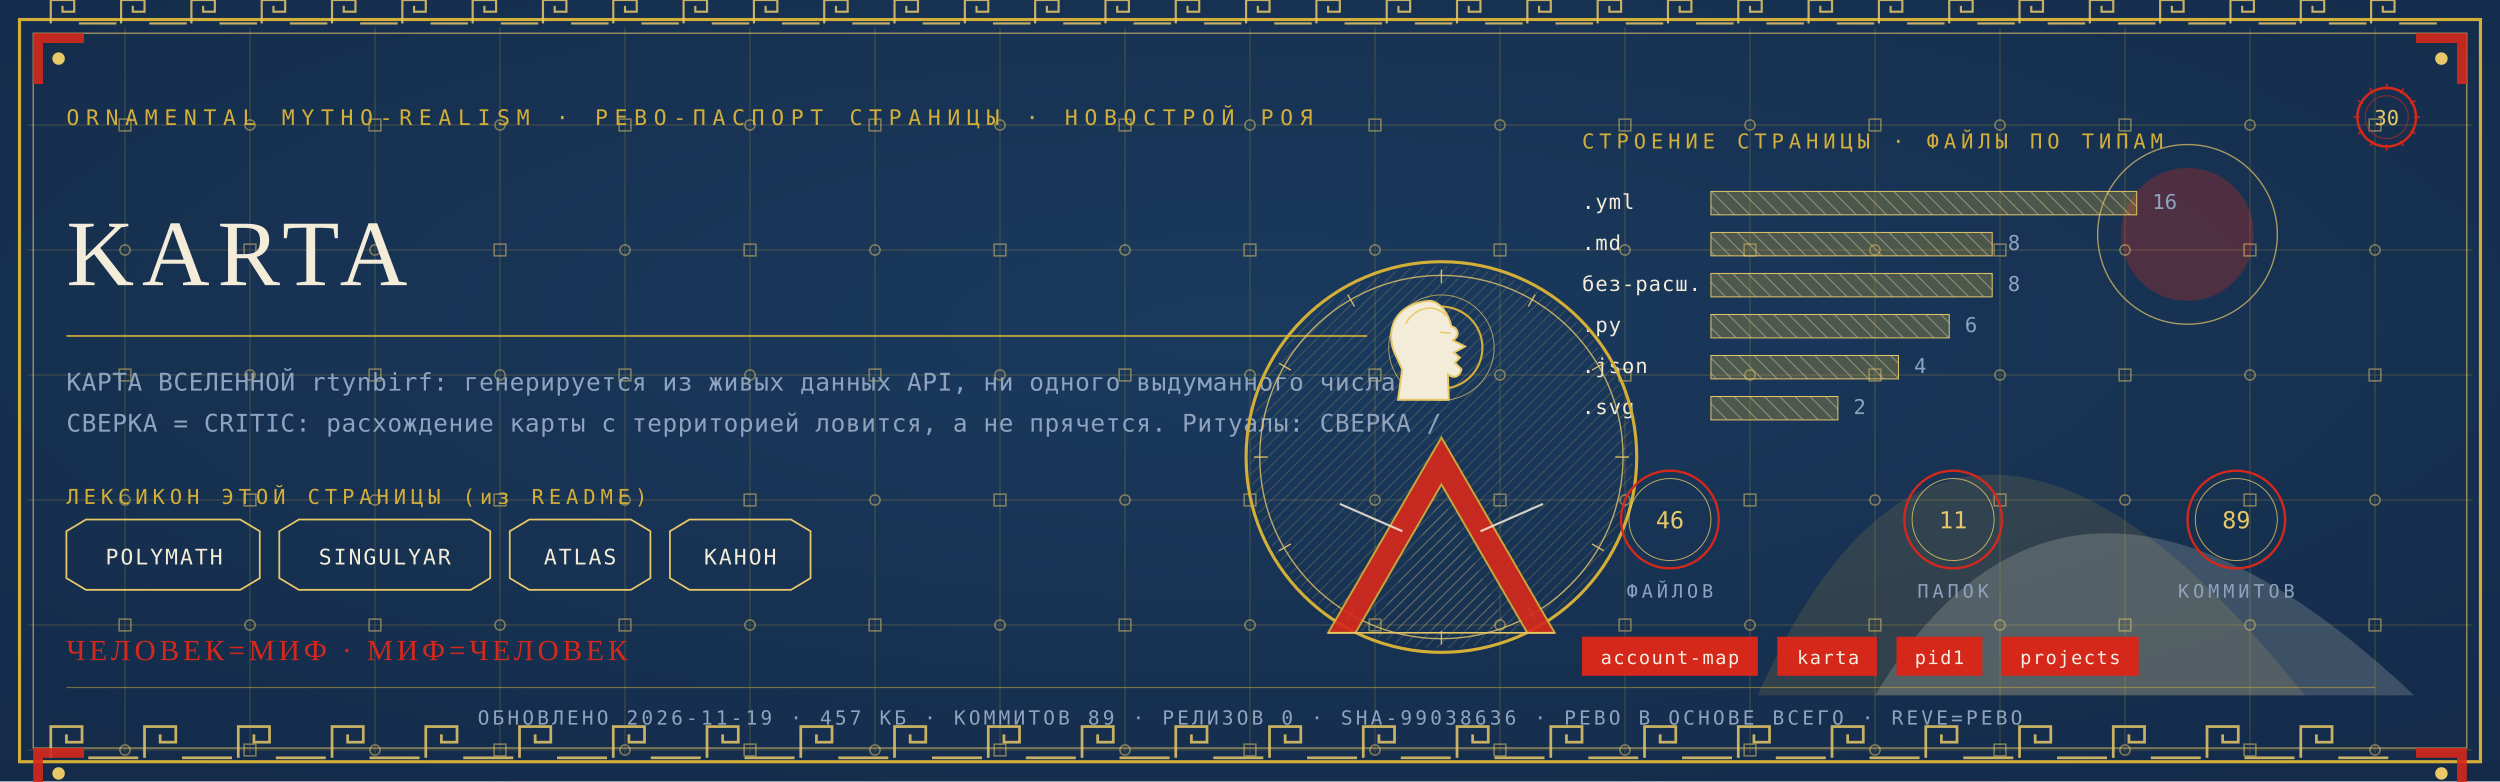
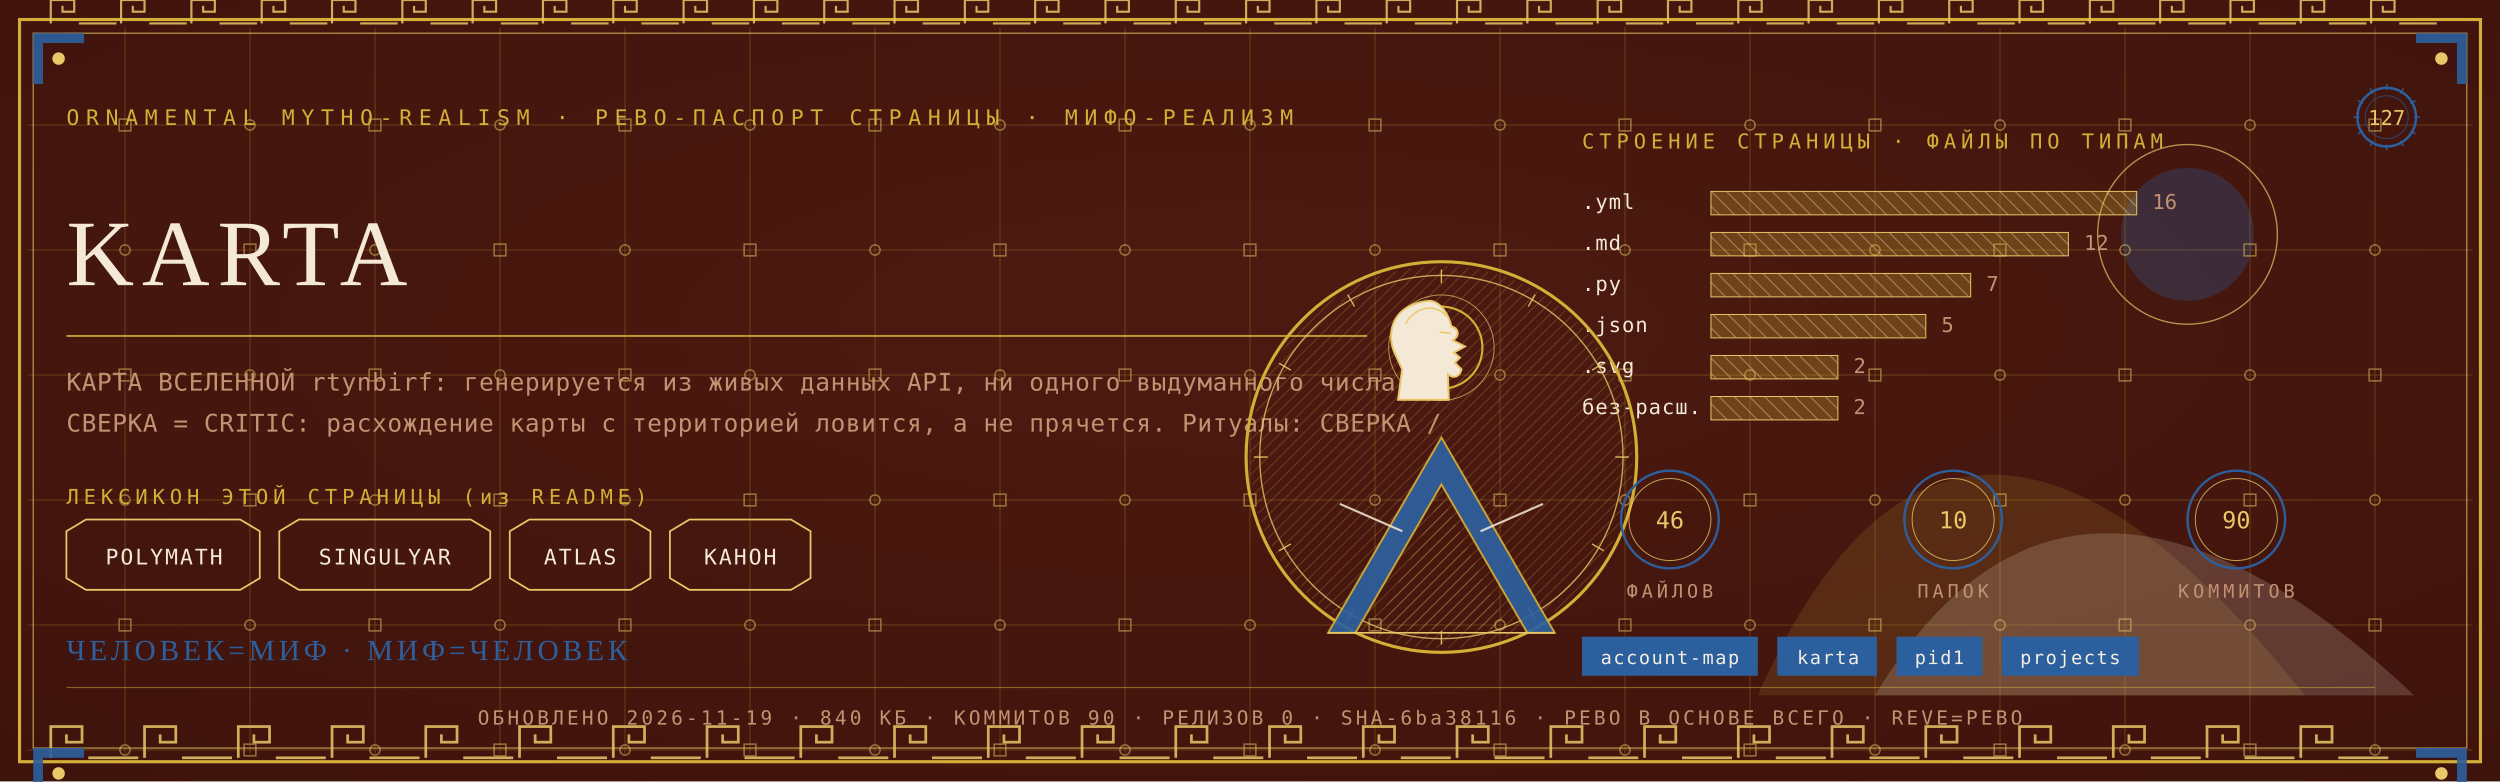
<svg xmlns="http://www.w3.org/2000/svg" viewBox="0 0 1280 400" width="1280" height="400">
  <defs>
-     <radialGradient id="rp30" cx="0.5" cy="0.42" r="1.1">
-       <stop offset="0" stop-color="#1B3B5F" />
-       <stop offset="1" stop-color="#10243E" />
+     <radialGradient id="rp127" cx="0.5" cy="0.42" r="1.1">
+       <stop offset="0" stop-color="#4E1A10" />
+       <stop offset="1" stop-color="#38100A" />
    </radialGradient>
    <pattern id="hatchm" width="4.2" height="4.2" patternUnits="userSpaceOnUse" patternTransform="rotate(45)">
      <rect width="4.2" height="4.2" fill="none" />
      <line x1="0" y1="0" x2="0" y2="4.2" stroke="#E8C868" stroke-width="0.5" />
    </pattern>
    <pattern id="hatchv" width="5.5" height="5.5" patternUnits="userSpaceOnUse" patternTransform="rotate(-45)">
      <rect width="5.5" height="5.5" fill="none" />
-       <line x1="0" y1="0" x2="0" y2="5.5" stroke="#F3ECD9" stroke-width="0.5" />
+       <line x1="0" y1="0" x2="0" y2="5.5" stroke="#F4E9D6" stroke-width="0.5" />
    </pattern>
  </defs>
-   <rect width="1280" height="400" fill="#10243E" />
-   <rect width="1280" height="400" fill="url(#rp30)" opacity="0.94" />
+   <rect width="1280" height="400" fill="#38100A" />
+   <rect width="1280" height="400" fill="url(#rp127)" opacity="0.94" />
  <path d="M 900 356 Q 1000 130 1180 356 Z" fill="#D4AF37" opacity="0.14" />
-   <path d="M 960 356 Q 1060 190 1236 356 Z" fill="#F3ECD9" opacity="0.18" />
-   <circle cx="1120" cy="120" r="34" fill="#D5281B" opacity="0.30" />
+   <path d="M 960 356 Q 1060 190 1236 356 Z" fill="#F4E9D6" opacity="0.18" />
+   <circle cx="1120" cy="120" r="34" fill="#2C5F9E" opacity="0.30" />
  <circle cx="1120" cy="120" r="46" fill="none" stroke="#E8C868" stroke-width="0.7" opacity="0.7" />
  <g stroke="#D4AF37" stroke-width="0.45" opacity="0.30">
    <line x1="64" y1="14" x2="64" y2="386" />
    <line x1="128" y1="14" x2="128" y2="386" />
    <line x1="192" y1="14" x2="192" y2="386" />
    <line x1="256" y1="14" x2="256" y2="386" />
    <line x1="320" y1="14" x2="320" y2="386" />
    <line x1="384" y1="14" x2="384" y2="386" />
    <line x1="448" y1="14" x2="448" y2="386" />
    <line x1="512" y1="14" x2="512" y2="386" />
    <line x1="576" y1="14" x2="576" y2="386" />
    <line x1="640" y1="14" x2="640" y2="386" />
    <line x1="704" y1="14" x2="704" y2="386" />
    <line x1="768" y1="14" x2="768" y2="386" />
    <line x1="832" y1="14" x2="832" y2="386" />
    <line x1="896" y1="14" x2="896" y2="386" />
    <line x1="960" y1="14" x2="960" y2="386" />
    <line x1="1024" y1="14" x2="1024" y2="386" />
    <line x1="1088" y1="14" x2="1088" y2="386" />
    <line x1="1152" y1="14" x2="1152" y2="386" />
    <line x1="1216" y1="14" x2="1216" y2="386" />
    <line x1="14" y1="64" x2="1266" y2="64" />
    <line x1="14" y1="128" x2="1266" y2="128" />
    <line x1="14" y1="192" x2="1266" y2="192" />
    <line x1="14" y1="256" x2="1266" y2="256" />
    <line x1="14" y1="320" x2="1266" y2="320" />
    <line x1="14" y1="384" x2="1266" y2="384" />
  </g>
  <g fill="none" stroke="#E8C868" stroke-width="0.8" opacity="0.5">
    <rect x="61" y="61" width="6" height="6" />
    <circle cx="64" cy="128" r="2.6" />
    <rect x="61" y="189" width="6" height="6" />
    <circle cx="64" cy="256" r="2.6" />
    <rect x="61" y="317" width="6" height="6" />
    <circle cx="64" cy="384" r="2.6" />
    <circle cx="128" cy="64" r="2.6" />
    <rect x="125" y="125" width="6" height="6" />
    <circle cx="128" cy="192" r="2.6" />
    <rect x="125" y="253" width="6" height="6" />
    <circle cx="128" cy="320" r="2.6" />
    <rect x="125" y="381" width="6" height="6" />
    <rect x="189" y="61" width="6" height="6" />
    <circle cx="192" cy="128" r="2.6" />
    <rect x="189" y="189" width="6" height="6" />
    <circle cx="192" cy="256" r="2.6" />
    <rect x="189" y="317" width="6" height="6" />
    <circle cx="192" cy="384" r="2.6" />
    <circle cx="256" cy="64" r="2.6" />
    <rect x="253" y="125" width="6" height="6" />
    <circle cx="256" cy="192" r="2.6" />
    <rect x="253" y="253" width="6" height="6" />
    <circle cx="256" cy="320" r="2.6" />
    <rect x="253" y="381" width="6" height="6" />
    <rect x="317" y="61" width="6" height="6" />
    <circle cx="320" cy="128" r="2.6" />
    <rect x="317" y="189" width="6" height="6" />
    <circle cx="320" cy="256" r="2.6" />
    <rect x="317" y="317" width="6" height="6" />
    <circle cx="320" cy="384" r="2.6" />
    <circle cx="384" cy="64" r="2.6" />
    <rect x="381" y="125" width="6" height="6" />
    <circle cx="384" cy="192" r="2.6" />
    <rect x="381" y="253" width="6" height="6" />
    <circle cx="384" cy="320" r="2.6" />
    <rect x="381" y="381" width="6" height="6" />
    <rect x="445" y="61" width="6" height="6" />
    <circle cx="448" cy="128" r="2.6" />
    <rect x="445" y="189" width="6" height="6" />
    <circle cx="448" cy="256" r="2.6" />
    <rect x="445" y="317" width="6" height="6" />
    <circle cx="448" cy="384" r="2.6" />
    <circle cx="512" cy="64" r="2.6" />
    <rect x="509" y="125" width="6" height="6" />
    <circle cx="512" cy="192" r="2.6" />
    <rect x="509" y="253" width="6" height="6" />
    <circle cx="512" cy="320" r="2.6" />
    <rect x="509" y="381" width="6" height="6" />
    <rect x="573" y="61" width="6" height="6" />
    <circle cx="576" cy="128" r="2.6" />
    <rect x="573" y="189" width="6" height="6" />
    <circle cx="576" cy="256" r="2.6" />
    <rect x="573" y="317" width="6" height="6" />
    <circle cx="576" cy="384" r="2.6" />
    <circle cx="640" cy="64" r="2.6" />
    <rect x="637" y="125" width="6" height="6" />
    <circle cx="640" cy="192" r="2.6" />
    <rect x="637" y="253" width="6" height="6" />
    <circle cx="640" cy="320" r="2.6" />
    <rect x="637" y="381" width="6" height="6" />
    <rect x="701" y="61" width="6" height="6" />
    <circle cx="704" cy="128" r="2.6" />
    <rect x="701" y="189" width="6" height="6" />
    <circle cx="704" cy="256" r="2.6" />
    <rect x="701" y="317" width="6" height="6" />
    <circle cx="704" cy="384" r="2.6" />
    <circle cx="768" cy="64" r="2.6" />
    <rect x="765" y="125" width="6" height="6" />
    <circle cx="768" cy="192" r="2.6" />
    <rect x="765" y="253" width="6" height="6" />
    <circle cx="768" cy="320" r="2.6" />
    <rect x="765" y="381" width="6" height="6" />
    <rect x="829" y="61" width="6" height="6" />
    <circle cx="832" cy="128" r="2.6" />
    <rect x="829" y="189" width="6" height="6" />
    <circle cx="832" cy="256" r="2.6" />
    <rect x="829" y="317" width="6" height="6" />
    <circle cx="832" cy="384" r="2.6" />
    <circle cx="896" cy="64" r="2.6" />
    <rect x="893" y="125" width="6" height="6" />
    <circle cx="896" cy="192" r="2.6" />
    <rect x="893" y="253" width="6" height="6" />
    <circle cx="896" cy="320" r="2.6" />
    <rect x="893" y="381" width="6" height="6" />
    <rect x="957" y="61" width="6" height="6" />
    <circle cx="960" cy="128" r="2.6" />
    <rect x="957" y="189" width="6" height="6" />
    <circle cx="960" cy="256" r="2.6" />
    <rect x="957" y="317" width="6" height="6" />
    <circle cx="960" cy="384" r="2.6" />
    <circle cx="1024" cy="64" r="2.6" />
    <rect x="1021" y="125" width="6" height="6" />
    <circle cx="1024" cy="192" r="2.6" />
    <rect x="1021" y="253" width="6" height="6" />
    <circle cx="1024" cy="320" r="2.6" />
    <rect x="1021" y="381" width="6" height="6" />
    <rect x="1085" y="61" width="6" height="6" />
    <circle cx="1088" cy="128" r="2.6" />
    <rect x="1085" y="189" width="6" height="6" />
    <circle cx="1088" cy="256" r="2.6" />
    <rect x="1085" y="317" width="6" height="6" />
    <circle cx="1088" cy="384" r="2.6" />
    <circle cx="1152" cy="64" r="2.6" />
    <rect x="1149" y="125" width="6" height="6" />
    <circle cx="1152" cy="192" r="2.6" />
    <rect x="1149" y="253" width="6" height="6" />
    <circle cx="1152" cy="320" r="2.6" />
    <rect x="1149" y="381" width="6" height="6" />
    <rect x="1213" y="61" width="6" height="6" />
    <circle cx="1216" cy="128" r="2.6" />
    <rect x="1213" y="189" width="6" height="6" />
    <circle cx="1216" cy="256" r="2.6" />
    <rect x="1213" y="317" width="6" height="6" />
    <circle cx="1216" cy="384" r="2.6" />
  </g>
  <rect x="10" y="10" width="1260" height="380" fill="none" stroke="#D4AF37" stroke-width="1.6" />
  <rect x="17" y="17" width="1246" height="366" fill="none" stroke="#E8C868" stroke-width="0.6" opacity="0.75" />
  <g fill="none" stroke="#E8C868" stroke-width="1.4" opacity="0.85">
    <path d="M 26 388 L 26 372 L 42 372 L 42 380.0 L 34.0 380.0 L 34.0 376.0" />
    <line x1="45.2" y1="388" x2="70.8" y2="388" />
    <path d="M 74 388 L 74 372 L 90 372 L 90 380.0 L 82.0 380.0 L 82.0 376.0" />
    <line x1="93.2" y1="388" x2="118.8" y2="388" />
    <path d="M 122 388 L 122 372 L 138 372 L 138 380.0 L 130.0 380.0 L 130.0 376.0" />
    <line x1="141.2" y1="388" x2="166.8" y2="388" />
    <path d="M 170 388 L 170 372 L 186 372 L 186 380.0 L 178.0 380.0 L 178.0 376.0" />
    <line x1="189.2" y1="388" x2="214.8" y2="388" />
    <path d="M 218 388 L 218 372 L 234 372 L 234 380.0 L 226.0 380.0 L 226.0 376.0" />
    <line x1="237.2" y1="388" x2="262.8" y2="388" />
    <path d="M 266 388 L 266 372 L 282 372 L 282 380.0 L 274.0 380.0 L 274.0 376.0" />
    <line x1="285.2" y1="388" x2="310.8" y2="388" />
    <path d="M 314 388 L 314 372 L 330 372 L 330 380.0 L 322.0 380.0 L 322.0 376.0" />
    <line x1="333.2" y1="388" x2="358.8" y2="388" />
    <path d="M 362 388 L 362 372 L 378 372 L 378 380.0 L 370.0 380.0 L 370.0 376.0" />
    <line x1="381.2" y1="388" x2="406.8" y2="388" />
    <path d="M 410 388 L 410 372 L 426 372 L 426 380.0 L 418.0 380.0 L 418.0 376.0" />
    <line x1="429.2" y1="388" x2="454.8" y2="388" />
    <path d="M 458 388 L 458 372 L 474 372 L 474 380.0 L 466.0 380.0 L 466.0 376.0" />
    <line x1="477.2" y1="388" x2="502.8" y2="388" />
    <path d="M 506 388 L 506 372 L 522 372 L 522 380.0 L 514.0 380.0 L 514.0 376.0" />
    <line x1="525.2" y1="388" x2="550.8" y2="388" />
    <path d="M 554 388 L 554 372 L 570 372 L 570 380.0 L 562.0 380.0 L 562.0 376.0" />
    <line x1="573.2" y1="388" x2="598.8" y2="388" />
    <path d="M 602 388 L 602 372 L 618 372 L 618 380.0 L 610.0 380.0 L 610.0 376.0" />
    <line x1="621.2" y1="388" x2="646.8" y2="388" />
    <path d="M 650 388 L 650 372 L 666 372 L 666 380.0 L 658.0 380.0 L 658.0 376.0" />
    <line x1="669.2" y1="388" x2="694.8" y2="388" />
    <path d="M 698 388 L 698 372 L 714 372 L 714 380.0 L 706.0 380.0 L 706.0 376.0" />
    <line x1="717.2" y1="388" x2="742.8" y2="388" />
    <path d="M 746 388 L 746 372 L 762 372 L 762 380.0 L 754.0 380.0 L 754.0 376.0" />
    <line x1="765.2" y1="388" x2="790.8" y2="388" />
    <path d="M 794 388 L 794 372 L 810 372 L 810 380.0 L 802.0 380.0 L 802.0 376.0" />
    <line x1="813.2" y1="388" x2="838.8" y2="388" />
    <path d="M 842 388 L 842 372 L 858 372 L 858 380.0 L 850.0 380.0 L 850.0 376.0" />
    <line x1="861.2" y1="388" x2="886.8" y2="388" />
    <path d="M 890 388 L 890 372 L 906 372 L 906 380.0 L 898.0 380.0 L 898.0 376.0" />
    <line x1="909.2" y1="388" x2="934.8" y2="388" />
    <path d="M 938 388 L 938 372 L 954 372 L 954 380.0 L 946.0 380.0 L 946.0 376.0" />
    <line x1="957.2" y1="388" x2="982.8" y2="388" />
    <path d="M 986 388 L 986 372 L 1002 372 L 1002 380.0 L 994.0 380.0 L 994.0 376.0" />
    <line x1="1005.2" y1="388" x2="1030.8" y2="388" />
    <path d="M 1034 388 L 1034 372 L 1050 372 L 1050 380.0 L 1042.0 380.0 L 1042.0 376.0" />
    <line x1="1053.2" y1="388" x2="1078.8" y2="388" />
    <path d="M 1082 388 L 1082 372 L 1098 372 L 1098 380.0 L 1090.0 380.0 L 1090.0 376.0" />
    <line x1="1101.2" y1="388" x2="1126.8" y2="388" />
    <path d="M 1130 388 L 1130 372 L 1146 372 L 1146 380.0 L 1138.0 380.0 L 1138.0 376.0" />
    <line x1="1149.2" y1="388" x2="1174.8" y2="388" />
    <path d="M 1178 388 L 1178 372 L 1194 372 L 1194 380.0 L 1186.0 380.0 L 1186.0 376.0" />
    <line x1="1197.2" y1="388" x2="1222.8" y2="388" />
  </g>
  <g fill="none" stroke="#E8C868" stroke-width="1.1" opacity="0.85">
    <path d="M 26 12 L 26 0 L 38 0 L 38 6.0 L 32.0 6.0 L 32.0 3.0" />
    <line x1="40.4" y1="12" x2="59.6" y2="12" />
    <path d="M 62 12 L 62 0 L 74 0 L 74 6.0 L 68.0 6.0 L 68.0 3.0" />
    <line x1="76.4" y1="12" x2="95.6" y2="12" />
    <path d="M 98 12 L 98 0 L 110 0 L 110 6.0 L 104.0 6.0 L 104.0 3.0" />
    <line x1="112.4" y1="12" x2="131.6" y2="12" />
    <path d="M 134 12 L 134 0 L 146 0 L 146 6.0 L 140.0 6.0 L 140.0 3.0" />
    <line x1="148.4" y1="12" x2="167.6" y2="12" />
    <path d="M 170 12 L 170 0 L 182 0 L 182 6.0 L 176.0 6.0 L 176.0 3.0" />
    <line x1="184.4" y1="12" x2="203.6" y2="12" />
    <path d="M 206 12 L 206 0 L 218 0 L 218 6.0 L 212.0 6.0 L 212.0 3.0" />
    <line x1="220.4" y1="12" x2="239.6" y2="12" />
    <path d="M 242 12 L 242 0 L 254 0 L 254 6.0 L 248.0 6.0 L 248.0 3.0" />
    <line x1="256.4" y1="12" x2="275.6" y2="12" />
    <path d="M 278 12 L 278 0 L 290 0 L 290 6.0 L 284.0 6.0 L 284.0 3.0" />
    <line x1="292.4" y1="12" x2="311.6" y2="12" />
    <path d="M 314 12 L 314 0 L 326 0 L 326 6.0 L 320.0 6.0 L 320.0 3.0" />
    <line x1="328.4" y1="12" x2="347.6" y2="12" />
    <path d="M 350 12 L 350 0 L 362 0 L 362 6.0 L 356.0 6.0 L 356.0 3.0" />
    <line x1="364.4" y1="12" x2="383.6" y2="12" />
    <path d="M 386 12 L 386 0 L 398 0 L 398 6.0 L 392.0 6.0 L 392.0 3.0" />
    <line x1="400.4" y1="12" x2="419.6" y2="12" />
    <path d="M 422 12 L 422 0 L 434 0 L 434 6.0 L 428.0 6.0 L 428.0 3.0" />
    <line x1="436.4" y1="12" x2="455.6" y2="12" />
    <path d="M 458 12 L 458 0 L 470 0 L 470 6.0 L 464.0 6.0 L 464.0 3.0" />
    <line x1="472.4" y1="12" x2="491.6" y2="12" />
    <path d="M 494 12 L 494 0 L 506 0 L 506 6.0 L 500.0 6.0 L 500.0 3.0" />
    <line x1="508.4" y1="12" x2="527.6" y2="12" />
    <path d="M 530 12 L 530 0 L 542 0 L 542 6.0 L 536.0 6.0 L 536.0 3.0" />
    <line x1="544.4" y1="12" x2="563.6" y2="12" />
    <path d="M 566 12 L 566 0 L 578 0 L 578 6.0 L 572.0 6.0 L 572.0 3.0" />
    <line x1="580.4" y1="12" x2="599.6" y2="12" />
    <path d="M 602 12 L 602 0 L 614 0 L 614 6.0 L 608.0 6.0 L 608.0 3.0" />
    <line x1="616.4" y1="12" x2="635.6" y2="12" />
    <path d="M 638 12 L 638 0 L 650 0 L 650 6.0 L 644.0 6.0 L 644.0 3.0" />
    <line x1="652.4" y1="12" x2="671.6" y2="12" />
    <path d="M 674 12 L 674 0 L 686 0 L 686 6.0 L 680.0 6.0 L 680.0 3.0" />
    <line x1="688.4" y1="12" x2="707.6" y2="12" />
    <path d="M 710 12 L 710 0 L 722 0 L 722 6.0 L 716.0 6.0 L 716.0 3.0" />
    <line x1="724.4" y1="12" x2="743.6" y2="12" />
    <path d="M 746 12 L 746 0 L 758 0 L 758 6.0 L 752.0 6.0 L 752.0 3.0" />
    <line x1="760.4" y1="12" x2="779.6" y2="12" />
    <path d="M 782 12 L 782 0 L 794 0 L 794 6.0 L 788.0 6.0 L 788.0 3.0" />
    <line x1="796.4" y1="12" x2="815.6" y2="12" />
    <path d="M 818 12 L 818 0 L 830 0 L 830 6.0 L 824.0 6.0 L 824.0 3.0" />
    <line x1="832.4" y1="12" x2="851.6" y2="12" />
    <path d="M 854 12 L 854 0 L 866 0 L 866 6.0 L 860.0 6.0 L 860.0 3.0" />
    <line x1="868.4" y1="12" x2="887.6" y2="12" />
    <path d="M 890 12 L 890 0 L 902 0 L 902 6.0 L 896.0 6.0 L 896.0 3.0" />
    <line x1="904.4" y1="12" x2="923.6" y2="12" />
    <path d="M 926 12 L 926 0 L 938 0 L 938 6.0 L 932.0 6.0 L 932.0 3.0" />
    <line x1="940.4" y1="12" x2="959.6" y2="12" />
    <path d="M 962 12 L 962 0 L 974 0 L 974 6.0 L 968.0 6.0 L 968.0 3.0" />
    <line x1="976.4" y1="12" x2="995.6" y2="12" />
    <path d="M 998 12 L 998 0 L 1010 0 L 1010 6.0 L 1004.0 6.0 L 1004.0 3.0" />
    <line x1="1012.4" y1="12" x2="1031.6" y2="12" />
    <path d="M 1034 12 L 1034 0 L 1046 0 L 1046 6.0 L 1040.0 6.0 L 1040.0 3.0" />
    <line x1="1048.4" y1="12" x2="1067.6" y2="12" />
    <path d="M 1070 12 L 1070 0 L 1082 0 L 1082 6.0 L 1076.0 6.0 L 1076.0 3.0" />
    <line x1="1084.4" y1="12" x2="1103.6" y2="12" />
    <path d="M 1106 12 L 1106 0 L 1118 0 L 1118 6.0 L 1112.0 6.0 L 1112.0 3.0" />
    <line x1="1120.4" y1="12" x2="1139.6" y2="12" />
    <path d="M 1142 12 L 1142 0 L 1154 0 L 1154 6.0 L 1148.0 6.0 L 1148.0 3.0" />
    <line x1="1156.4" y1="12" x2="1175.6" y2="12" />
    <path d="M 1178 12 L 1178 0 L 1190 0 L 1190 6.0 L 1184.0 6.0 L 1184.0 3.0" />
    <line x1="1192.4" y1="12" x2="1211.6" y2="12" />
    <path d="M 1214 12 L 1214 0 L 1226 0 L 1226 6.0 L 1220.0 6.0 L 1220.0 3.0" />
    <line x1="1228.4" y1="12" x2="1247.6" y2="12" />
  </g>
  <g transform="translate(17,17) scale(1,1)">
-     <path d="M 0 0 L 26 0 L 26 5 L 5 5 L 5 26 L 0 26 Z" fill="#D5281B" opacity="0.9" />
+     <path d="M 0 0 L 26 0 L 26 5 L 5 5 L 5 26 L 0 26 Z" fill="#2C5F9E" opacity="0.9" />
    <circle cx="13" cy="13" r="3.2" fill="#E8C868" />
  </g>
  <g transform="translate(1263,17) scale(-1,1)">
-     <path d="M 0 0 L 26 0 L 26 5 L 5 5 L 5 26 L 0 26 Z" fill="#D5281B" opacity="0.9" />
+     <path d="M 0 0 L 26 0 L 26 5 L 5 5 L 5 26 L 0 26 Z" fill="#2C5F9E" opacity="0.9" />
    <circle cx="13" cy="13" r="3.2" fill="#E8C868" />
  </g>
  <g transform="translate(17,383) scale(1,1)">
-     <path d="M 0 0 L 26 0 L 26 5 L 5 5 L 5 26 L 0 26 Z" fill="#D5281B" opacity="0.9" />
+     <path d="M 0 0 L 26 0 L 26 5 L 5 5 L 5 26 L 0 26 Z" fill="#2C5F9E" opacity="0.9" />
    <circle cx="13" cy="13" r="3.2" fill="#E8C868" />
  </g>
  <g transform="translate(1263,383) scale(-1,1)">
-     <path d="M 0 0 L 26 0 L 26 5 L 5 5 L 5 26 L 0 26 Z" fill="#D5281B" opacity="0.9" />
+     <path d="M 0 0 L 26 0 L 26 5 L 5 5 L 5 26 L 0 26 Z" fill="#2C5F9E" opacity="0.9" />
    <circle cx="13" cy="13" r="3.2" fill="#E8C868" />
  </g>
-   <text x="34" y="64" font-family="'Cascadia Mono', ui-monospace, Consolas, monospace" font-size="11" fill="#D4AF37" letter-spacing="3.4">ORNAMENTAL MYTHO-REALISM · РЕВО-ПАСПОРТ СТРАНИЦЫ · НОВОСТРОЙ РОЯ</text>
+   <text x="34" y="64" font-family="'Cascadia Mono', ui-monospace, Consolas, monospace" font-size="11" fill="#D4AF37" letter-spacing="3.4">ORNAMENTAL MYTHO-REALISM · РЕВО-ПАСПОРТ СТРАНИЦЫ · МИФО-РЕАЛИЗМ</text>
  <g transform="translate(1222,60)">
-     <circle r="15" fill="none" stroke="#D5281B" stroke-width="1.3" />
-     <circle r="11" fill="none" stroke="#D5281B" stroke-width="0.55" opacity="0.6" />
-     <text y="4" text-anchor="middle" font-family="'Cascadia Mono', ui-monospace, Consolas, monospace" font-size="10.5" fill="#E8C868">30</text>
-     <g stroke="#D5281B" stroke-width="0.7">
+     <circle r="15" fill="none" stroke="#2C5F9E" stroke-width="1.3" />
+     <circle r="11" fill="none" stroke="#2C5F9E" stroke-width="0.55" opacity="0.6" />
+     <text y="4" text-anchor="middle" font-family="'Cascadia Mono', ui-monospace, Consolas, monospace" font-size="10.5" fill="#E8C868">127</text>
+     <g stroke="#2C5F9E" stroke-width="0.7">
      <line x1="0" y1="-17" x2="0" y2="-14" transform="rotate(0)" />
      <line x1="0" y1="-17" x2="0" y2="-14" transform="rotate(30)" />
      <line x1="0" y1="-17" x2="0" y2="-14" transform="rotate(60)" />
      <line x1="0" y1="-17" x2="0" y2="-14" transform="rotate(90)" />
      <line x1="0" y1="-17" x2="0" y2="-14" transform="rotate(120)" />
      <line x1="0" y1="-17" x2="0" y2="-14" transform="rotate(150)" />
      <line x1="0" y1="-17" x2="0" y2="-14" transform="rotate(180)" />
      <line x1="0" y1="-17" x2="0" y2="-14" transform="rotate(210)" />
      <line x1="0" y1="-17" x2="0" y2="-14" transform="rotate(240)" />
      <line x1="0" y1="-17" x2="0" y2="-14" transform="rotate(270)" />
      <line x1="0" y1="-17" x2="0" y2="-14" transform="rotate(300)" />
      <line x1="0" y1="-17" x2="0" y2="-14" transform="rotate(330)" />
    </g>
  </g>
-   <text x="34" y="146" font-family="Georgia, 'Times New Roman', serif" font-size="48.0" fill="#F3ECD9" letter-spacing="4">KARTA</text>
+   <text x="34" y="146" font-family="Georgia, 'Times New Roman', serif" font-size="48.0" fill="#F4E9D6" letter-spacing="4">KARTA</text>
  <line x1="34" y1="172" x2="700" y2="172" stroke="#D4AF37" stroke-width="1" opacity="0.85" />
-   <text x="34" y="200" font-family="'Cascadia Mono', ui-monospace, Consolas, monospace" font-size="12.5" fill="#8FA3BF" letter-spacing="0.3">КАРТА ВСЕЛЕННОЙ rtynbirf: генерируется из живых данных API, ни одного выдуманного числа.</text>
-   <text x="34" y="221" font-family="'Cascadia Mono', ui-monospace, Consolas, monospace" font-size="12.5" fill="#8FA3BF" letter-spacing="0.3">СВЕРКА = CRITIC: расхождение карты с территорией ловится, а не прячется. Ритуалы: СВЕРКА /</text>
+   <text x="34" y="200" font-family="'Cascadia Mono', ui-monospace, Consolas, monospace" font-size="12.5" fill="#C39272" letter-spacing="0.3">КАРТА ВСЕЛЕННОЙ rtynbirf: генерируется из живых данных API, ни одного выдуманного числа.</text>
+   <text x="34" y="221" font-family="'Cascadia Mono', ui-monospace, Consolas, monospace" font-size="12.5" fill="#C39272" letter-spacing="0.3">СВЕРКА = CRITIC: расхождение карты с территорией ловится, а не прячется. Ритуалы: СВЕРКА /</text>
  <text x="34" y="258" font-family="'Cascadia Mono', ui-monospace, Consolas, monospace" font-size="10.5" fill="#D4AF37" letter-spacing="2.5">ЛЕКСИКОН ЭТОЙ СТРАНИЦЫ (из README)</text>
  <path d="M 34 272 L 44 266 L 123 266 L 133 272 L 133 296 L 123 302 L 44 302 L 34 296 Z" fill="none" stroke="#E8C868" stroke-width="0.9" />
-   <text x="84" y="289" text-anchor="middle" font-family="'Cascadia Mono', ui-monospace, Consolas, monospace" font-size="11" fill="#F3ECD9" letter-spacing="1">POLYMATH</text>
+   <text x="84" y="289" text-anchor="middle" font-family="'Cascadia Mono', ui-monospace, Consolas, monospace" font-size="11" fill="#F4E9D6" letter-spacing="1">POLYMATH</text>
  <path d="M 143 272 L 153 266 L 241 266 L 251 272 L 251 296 L 241 302 L 153 302 L 143 296 Z" fill="none" stroke="#E8C868" stroke-width="0.9" />
-   <text x="197" y="289" text-anchor="middle" font-family="'Cascadia Mono', ui-monospace, Consolas, monospace" font-size="11" fill="#F3ECD9" letter-spacing="1">SINGULYAR</text>
+   <text x="197" y="289" text-anchor="middle" font-family="'Cascadia Mono', ui-monospace, Consolas, monospace" font-size="11" fill="#F4E9D6" letter-spacing="1">SINGULYAR</text>
  <path d="M 261 272 L 271 266 L 323 266 L 333 272 L 333 296 L 323 302 L 271 302 L 261 296 Z" fill="none" stroke="#E8C868" stroke-width="0.9" />
-   <text x="297" y="289" text-anchor="middle" font-family="'Cascadia Mono', ui-monospace, Consolas, monospace" font-size="11" fill="#F3ECD9" letter-spacing="1">ATLAS</text>
+   <text x="297" y="289" text-anchor="middle" font-family="'Cascadia Mono', ui-monospace, Consolas, monospace" font-size="11" fill="#F4E9D6" letter-spacing="1">ATLAS</text>
  <path d="M 343 272 L 353 266 L 405 266 L 415 272 L 415 296 L 405 302 L 353 302 L 343 296 Z" fill="none" stroke="#E8C868" stroke-width="0.9" />
-   <text x="379" y="289" text-anchor="middle" font-family="'Cascadia Mono', ui-monospace, Consolas, monospace" font-size="11" fill="#F3ECD9" letter-spacing="1">КАНОН</text>
+   <text x="379" y="289" text-anchor="middle" font-family="'Cascadia Mono', ui-monospace, Consolas, monospace" font-size="11" fill="#F4E9D6" letter-spacing="1">КАНОН</text>
  <text x="810" y="76" font-family="'Cascadia Mono', ui-monospace, Consolas, monospace" font-size="10.5" fill="#D4AF37" letter-spacing="2.5">СТРОЕНИЕ СТРАНИЦЫ · ФАЙЛЫ ПО ТИПАМ</text>
-   <text x="810" y="107" font-family="'Cascadia Mono', ui-monospace, Consolas, monospace" font-size="10.5" fill="#F3ECD9" letter-spacing="0.5">.yml</text>
+   <text x="810" y="107" font-family="'Cascadia Mono', ui-monospace, Consolas, monospace" font-size="10.5" fill="#F4E9D6" letter-spacing="0.5">.yml</text>
  <rect x="876" y="98" width="218" height="12" fill="url(#hatchv)" opacity="0.9" />
  <rect x="876" y="98" width="218" height="12" fill="#D4AF37" opacity="0.28" />
  <rect x="876" y="98" width="218" height="12" fill="none" stroke="#E8C868" stroke-width="0.5" />
-   <text x="1102" y="107" font-family="'Cascadia Mono', ui-monospace, Consolas, monospace" font-size="10.5" fill="#8FA3BF">16</text>
-   <text x="810" y="128" font-family="'Cascadia Mono', ui-monospace, Consolas, monospace" font-size="10.5" fill="#F3ECD9" letter-spacing="0.5">.md</text>
-   <rect x="876" y="119" width="144" height="12" fill="url(#hatchv)" opacity="0.9" />
-   <rect x="876" y="119" width="144" height="12" fill="#D4AF37" opacity="0.28" />
-   <rect x="876" y="119" width="144" height="12" fill="none" stroke="#E8C868" stroke-width="0.5" />
-   <text x="1028" y="128" font-family="'Cascadia Mono', ui-monospace, Consolas, monospace" font-size="10.5" fill="#8FA3BF">8</text>
-   <text x="810" y="149" font-family="'Cascadia Mono', ui-monospace, Consolas, monospace" font-size="10.5" fill="#F3ECD9" letter-spacing="0.5">без-расш.</text>
-   <rect x="876" y="140" width="144" height="12" fill="url(#hatchv)" opacity="0.9" />
-   <rect x="876" y="140" width="144" height="12" fill="#D4AF37" opacity="0.28" />
-   <rect x="876" y="140" width="144" height="12" fill="none" stroke="#E8C868" stroke-width="0.5" />
-   <text x="1028" y="149" font-family="'Cascadia Mono', ui-monospace, Consolas, monospace" font-size="10.5" fill="#8FA3BF">8</text>
-   <text x="810" y="170" font-family="'Cascadia Mono', ui-monospace, Consolas, monospace" font-size="10.5" fill="#F3ECD9" letter-spacing="0.5">.py</text>
-   <rect x="876" y="161" width="122" height="12" fill="url(#hatchv)" opacity="0.9" />
-   <rect x="876" y="161" width="122" height="12" fill="#D4AF37" opacity="0.28" />
-   <rect x="876" y="161" width="122" height="12" fill="none" stroke="#E8C868" stroke-width="0.5" />
-   <text x="1006" y="170" font-family="'Cascadia Mono', ui-monospace, Consolas, monospace" font-size="10.5" fill="#8FA3BF">6</text>
-   <text x="810" y="191" font-family="'Cascadia Mono', ui-monospace, Consolas, monospace" font-size="10.5" fill="#F3ECD9" letter-spacing="0.5">.json</text>
-   <rect x="876" y="182" width="96" height="12" fill="url(#hatchv)" opacity="0.9" />
-   <rect x="876" y="182" width="96" height="12" fill="#D4AF37" opacity="0.28" />
-   <rect x="876" y="182" width="96" height="12" fill="none" stroke="#E8C868" stroke-width="0.5" />
-   <text x="980" y="191" font-family="'Cascadia Mono', ui-monospace, Consolas, monospace" font-size="10.5" fill="#8FA3BF">4</text>
-   <text x="810" y="212" font-family="'Cascadia Mono', ui-monospace, Consolas, monospace" font-size="10.5" fill="#F3ECD9" letter-spacing="0.5">.svg</text>
+   <text x="1102" y="107" font-family="'Cascadia Mono', ui-monospace, Consolas, monospace" font-size="10.5" fill="#C39272">16</text>
+   <text x="810" y="128" font-family="'Cascadia Mono', ui-monospace, Consolas, monospace" font-size="10.5" fill="#F4E9D6" letter-spacing="0.5">.md</text>
+   <rect x="876" y="119" width="183" height="12" fill="url(#hatchv)" opacity="0.9" />
+   <rect x="876" y="119" width="183" height="12" fill="#D4AF37" opacity="0.28" />
+   <rect x="876" y="119" width="183" height="12" fill="none" stroke="#E8C868" stroke-width="0.5" />
+   <text x="1067" y="128" font-family="'Cascadia Mono', ui-monospace, Consolas, monospace" font-size="10.5" fill="#C39272">12</text>
+   <text x="810" y="149" font-family="'Cascadia Mono', ui-monospace, Consolas, monospace" font-size="10.5" fill="#F4E9D6" letter-spacing="0.5">.py</text>
+   <rect x="876" y="140" width="133" height="12" fill="url(#hatchv)" opacity="0.9" />
+   <rect x="876" y="140" width="133" height="12" fill="#D4AF37" opacity="0.28" />
+   <rect x="876" y="140" width="133" height="12" fill="none" stroke="#E8C868" stroke-width="0.5" />
+   <text x="1017" y="149" font-family="'Cascadia Mono', ui-monospace, Consolas, monospace" font-size="10.5" fill="#C39272">7</text>
+   <text x="810" y="170" font-family="'Cascadia Mono', ui-monospace, Consolas, monospace" font-size="10.5" fill="#F4E9D6" letter-spacing="0.5">.json</text>
+   <rect x="876" y="161" width="110" height="12" fill="url(#hatchv)" opacity="0.9" />
+   <rect x="876" y="161" width="110" height="12" fill="#D4AF37" opacity="0.28" />
+   <rect x="876" y="161" width="110" height="12" fill="none" stroke="#E8C868" stroke-width="0.5" />
+   <text x="994" y="170" font-family="'Cascadia Mono', ui-monospace, Consolas, monospace" font-size="10.5" fill="#C39272">5</text>
+   <text x="810" y="191" font-family="'Cascadia Mono', ui-monospace, Consolas, monospace" font-size="10.5" fill="#F4E9D6" letter-spacing="0.5">.svg</text>
+   <rect x="876" y="182" width="65" height="12" fill="url(#hatchv)" opacity="0.9" />
+   <rect x="876" y="182" width="65" height="12" fill="#D4AF37" opacity="0.28" />
+   <rect x="876" y="182" width="65" height="12" fill="none" stroke="#E8C868" stroke-width="0.5" />
+   <text x="949" y="191" font-family="'Cascadia Mono', ui-monospace, Consolas, monospace" font-size="10.5" fill="#C39272">2</text>
+   <text x="810" y="212" font-family="'Cascadia Mono', ui-monospace, Consolas, monospace" font-size="10.5" fill="#F4E9D6" letter-spacing="0.5">без-расш.</text>
  <rect x="876" y="203" width="65" height="12" fill="url(#hatchv)" opacity="0.9" />
  <rect x="876" y="203" width="65" height="12" fill="#D4AF37" opacity="0.28" />
  <rect x="876" y="203" width="65" height="12" fill="none" stroke="#E8C868" stroke-width="0.5" />
-   <text x="949" y="212" font-family="'Cascadia Mono', ui-monospace, Consolas, monospace" font-size="10.5" fill="#8FA3BF">2</text>
+   <text x="949" y="212" font-family="'Cascadia Mono', ui-monospace, Consolas, monospace" font-size="10.5" fill="#C39272">2</text>
  <g transform="translate(738,234)">
    <circle r="100" fill="none" stroke="#D4AF37" stroke-width="1.6" />
    <circle r="93" fill="none" stroke="#E8C868" stroke-width="0.7" opacity="0.8" />
    <circle r="98" fill="url(#hatchm)" opacity="0.4" />
    <g stroke="#E8C868" stroke-width="0.7" opacity="0.9">
      <line x1="0" y1="-96" x2="0" y2="-89" transform="rotate(0)" />
      <line x1="0" y1="-96" x2="0" y2="-89" transform="rotate(30)" />
      <line x1="0" y1="-96" x2="0" y2="-89" transform="rotate(60)" />
      <line x1="0" y1="-96" x2="0" y2="-89" transform="rotate(90)" />
      <line x1="0" y1="-96" x2="0" y2="-89" transform="rotate(120)" />
      <line x1="0" y1="-96" x2="0" y2="-89" transform="rotate(150)" />
      <line x1="0" y1="-96" x2="0" y2="-89" transform="rotate(180)" />
      <line x1="0" y1="-96" x2="0" y2="-89" transform="rotate(210)" />
      <line x1="0" y1="-96" x2="0" y2="-89" transform="rotate(240)" />
      <line x1="0" y1="-96" x2="0" y2="-89" transform="rotate(270)" />
      <line x1="0" y1="-96" x2="0" y2="-89" transform="rotate(300)" />
      <line x1="0" y1="-96" x2="0" y2="-89" transform="rotate(330)" />
    </g>
    <circle cy="-56" r="21" fill="none" stroke="#D4AF37" stroke-width="1.1" />
    <circle cy="-56" r="27" fill="none" stroke="#E8C868" stroke-width="0.5" opacity="0.7" />
-     <path d="M -6.0 -80.0 C -23.5 -78.7 -28.7 -65.7 -24.3 -54.0 L -20.1 -44.9 L -22.2 -29.3 L 3.8 -29.3 L 3.3 -42.3 C 6.9 -39.7 9.5 -41.5 10.3 -44.9 L 6.9 -48.3 L 9.5 -50.9 L 6.4 -53.5 L 12.1 -56.6 L 5.9 -59.7 C 9.5 -62.3 9.0 -65.7 5.1 -67.0 C 3.8 -72.7 -0.1 -79.5 -6.0 -80.0 Z" fill="#F3ECD9" stroke="#E8C868" stroke-width="1.0" />
+     <path d="M -6.0 -80.0 C -23.5 -78.7 -28.7 -65.7 -24.3 -54.0 L -20.1 -44.9 L -22.2 -29.3 L 3.8 -29.3 L 3.3 -42.3 C 6.9 -39.7 9.5 -41.5 10.3 -44.9 L 6.9 -48.3 L 9.5 -50.9 L 6.4 -53.5 L 12.1 -56.6 L 5.9 -59.7 C 9.5 -62.3 9.0 -65.7 5.1 -67.0 C 3.8 -72.7 -0.1 -79.5 -6.0 -80.0 Z" fill="#F4E9D6" stroke="#E8C868" stroke-width="1.0" />
    <g fill="none" stroke="#E8C868" stroke-width="0.8" opacity="0.95">
      <path d="M -18.3 -68.3 C -13.1 -77.4 -2.7 -78.7 2.5 -72.2" />
      <path d="M -0.9 -63.9 L 4.8 -63.4" />
    </g>
-     <path d="M -58.0 90.0 L 0 -10.0 L 58.0 90.0 L 44.0 90.0 L 0 14.0 L -44.0 90.0 Z" fill="#D5281B" opacity="0.92" stroke="#D4AF37" stroke-width="1.0" />
+     <path d="M -58.0 90.0 L 0 -10.0 L 58.0 90.0 L 44.0 90.0 L 0 14.0 L -44.0 90.0 Z" fill="#2C5F9E" opacity="0.92" stroke="#D4AF37" stroke-width="1.0" />
    <path d="M -34.0 88.0 L 0 20.0 L 34.0 88.0" fill="url(#hatchm)" opacity="0.5" stroke="none" />
    <path d="M -58.0 90.0 L 58.0 90.0" fill="none" stroke="#E8C868" stroke-width="0.8" />
-     <path d="M -52.0 24.0 L -20.0 38.0" fill="none" stroke="#F3ECD9" stroke-width="1.1" opacity="0.85" />
-     <path d="M 52.0 24.0 L 20.0 38.0" fill="none" stroke="#F3ECD9" stroke-width="1.1" opacity="0.85" />
+     <path d="M -52.0 24.0 L -20.0 38.0" fill="none" stroke="#F4E9D6" stroke-width="1.1" opacity="0.85" />
+     <path d="M 52.0 24.0 L 20.0 38.0" fill="none" stroke="#F4E9D6" stroke-width="1.1" opacity="0.85" />
  </g>
  <g transform="translate(855,266)">
-     <circle r="25" fill="none" stroke="#D5281B" stroke-width="1.2" />
+     <circle r="25" fill="none" stroke="#2C5F9E" stroke-width="1.2" />
    <circle r="21" fill="none" stroke="#E8C868" stroke-width="0.5" opacity="0.8" />
    <text y="4.5" text-anchor="middle" font-family="'Cascadia Mono', ui-monospace, Consolas, monospace" font-size="12" fill="#E8C868">46</text>
-     <text y="40" text-anchor="middle" font-family="'Cascadia Mono', ui-monospace, Consolas, monospace" font-size="9.5" fill="#8FA3BF" letter-spacing="2">ФАЙЛОВ</text>
+     <text y="40" text-anchor="middle" font-family="'Cascadia Mono', ui-monospace, Consolas, monospace" font-size="9.5" fill="#C39272" letter-spacing="2">ФАЙЛОВ</text>
  </g>
  <g transform="translate(1000,266)">
-     <circle r="25" fill="none" stroke="#D5281B" stroke-width="1.2" />
+     <circle r="25" fill="none" stroke="#2C5F9E" stroke-width="1.2" />
    <circle r="21" fill="none" stroke="#E8C868" stroke-width="0.5" opacity="0.8" />
-     <text y="4.5" text-anchor="middle" font-family="'Cascadia Mono', ui-monospace, Consolas, monospace" font-size="12" fill="#E8C868">11</text>
-     <text y="40" text-anchor="middle" font-family="'Cascadia Mono', ui-monospace, Consolas, monospace" font-size="9.5" fill="#8FA3BF" letter-spacing="2">ПАПОК</text>
+     <text y="4.5" text-anchor="middle" font-family="'Cascadia Mono', ui-monospace, Consolas, monospace" font-size="12" fill="#E8C868">10</text>
+     <text y="40" text-anchor="middle" font-family="'Cascadia Mono', ui-monospace, Consolas, monospace" font-size="9.5" fill="#C39272" letter-spacing="2">ПАПОК</text>
  </g>
  <g transform="translate(1145,266)">
-     <circle r="25" fill="none" stroke="#D5281B" stroke-width="1.2" />
+     <circle r="25" fill="none" stroke="#2C5F9E" stroke-width="1.2" />
    <circle r="21" fill="none" stroke="#E8C868" stroke-width="0.5" opacity="0.8" />
-     <text y="4.5" text-anchor="middle" font-family="'Cascadia Mono', ui-monospace, Consolas, monospace" font-size="12" fill="#E8C868">89</text>
-     <text y="40" text-anchor="middle" font-family="'Cascadia Mono', ui-monospace, Consolas, monospace" font-size="9.5" fill="#8FA3BF" letter-spacing="2">КОММИТОВ</text>
-   </g>
-   <rect x="810" y="326" rx="0" width="90" height="20" fill="#D5281B" />
+     <text y="4.5" text-anchor="middle" font-family="'Cascadia Mono', ui-monospace, Consolas, monospace" font-size="12" fill="#E8C868">90</text>
+     <text y="40" text-anchor="middle" font-family="'Cascadia Mono', ui-monospace, Consolas, monospace" font-size="9.5" fill="#C39272" letter-spacing="2">КОММИТОВ</text>
+   </g>
+   <rect x="810" y="326" rx="0" width="90" height="20" fill="#2C5F9E" />
  <text x="855" y="340" text-anchor="middle" font-family="'Cascadia Mono', ui-monospace, Consolas, monospace" font-size="9.5" fill="#F5EFE2" letter-spacing="0.8">account-map</text>
-   <rect x="910" y="326" rx="0" width="51" height="20" fill="#D5281B" />
+   <rect x="910" y="326" rx="0" width="51" height="20" fill="#2C5F9E" />
  <text x="936" y="340" text-anchor="middle" font-family="'Cascadia Mono', ui-monospace, Consolas, monospace" font-size="9.5" fill="#F5EFE2" letter-spacing="0.8">karta</text>
-   <rect x="971" y="326" rx="0" width="44" height="20" fill="#D5281B" />
+   <rect x="971" y="326" rx="0" width="44" height="20" fill="#2C5F9E" />
  <text x="993" y="340" text-anchor="middle" font-family="'Cascadia Mono', ui-monospace, Consolas, monospace" font-size="9.5" fill="#F5EFE2" letter-spacing="0.8">pid1</text>
-   <rect x="1025" y="326" rx="0" width="70" height="20" fill="#D5281B" />
+   <rect x="1025" y="326" rx="0" width="70" height="20" fill="#2C5F9E" />
  <text x="1060" y="340" text-anchor="middle" font-family="'Cascadia Mono', ui-monospace, Consolas, monospace" font-size="9.5" fill="#F5EFE2" letter-spacing="0.8">projects</text>
-   <text x="34" y="338" font-family="Georgia, 'Times New Roman', serif" font-size="15" fill="#D5281B" letter-spacing="2">ЧЕЛОВЕК=МИФ · МИФ=ЧЕЛОВЕК</text>
+   <text x="34" y="338" font-family="Georgia, 'Times New Roman', serif" font-size="15" fill="#2C5F9E" letter-spacing="2">ЧЕЛОВЕК=МИФ · МИФ=ЧЕЛОВЕК</text>
  <line x1="34" y1="352" x2="1216" y2="352" stroke="#D4AF37" stroke-width="0.6" opacity="0.5" />
-   <text x="640" y="371" text-anchor="middle" font-family="'Cascadia Mono', ui-monospace, Consolas, monospace" font-size="10" fill="#8FA3BF" letter-spacing="1.6">ОБНОВЛЕНО 2026-11-19 · 457 КБ · КОММИТОВ 89 · РЕЛИЗОВ 0 · SHA-99038636 · РЕВО В ОСНОВЕ ВСЕГО · REVE=РЕВО</text>
+   <text x="640" y="371" text-anchor="middle" font-family="'Cascadia Mono', ui-monospace, Consolas, monospace" font-size="10" fill="#C39272" letter-spacing="1.6">ОБНОВЛЕНО 2026-11-19 · 840 КБ · КОММИТОВ 90 · РЕЛИЗОВ 0 · SHA-6ba38116 · РЕВО В ОСНОВЕ ВСЕГО · REVE=РЕВО</text>
</svg>
